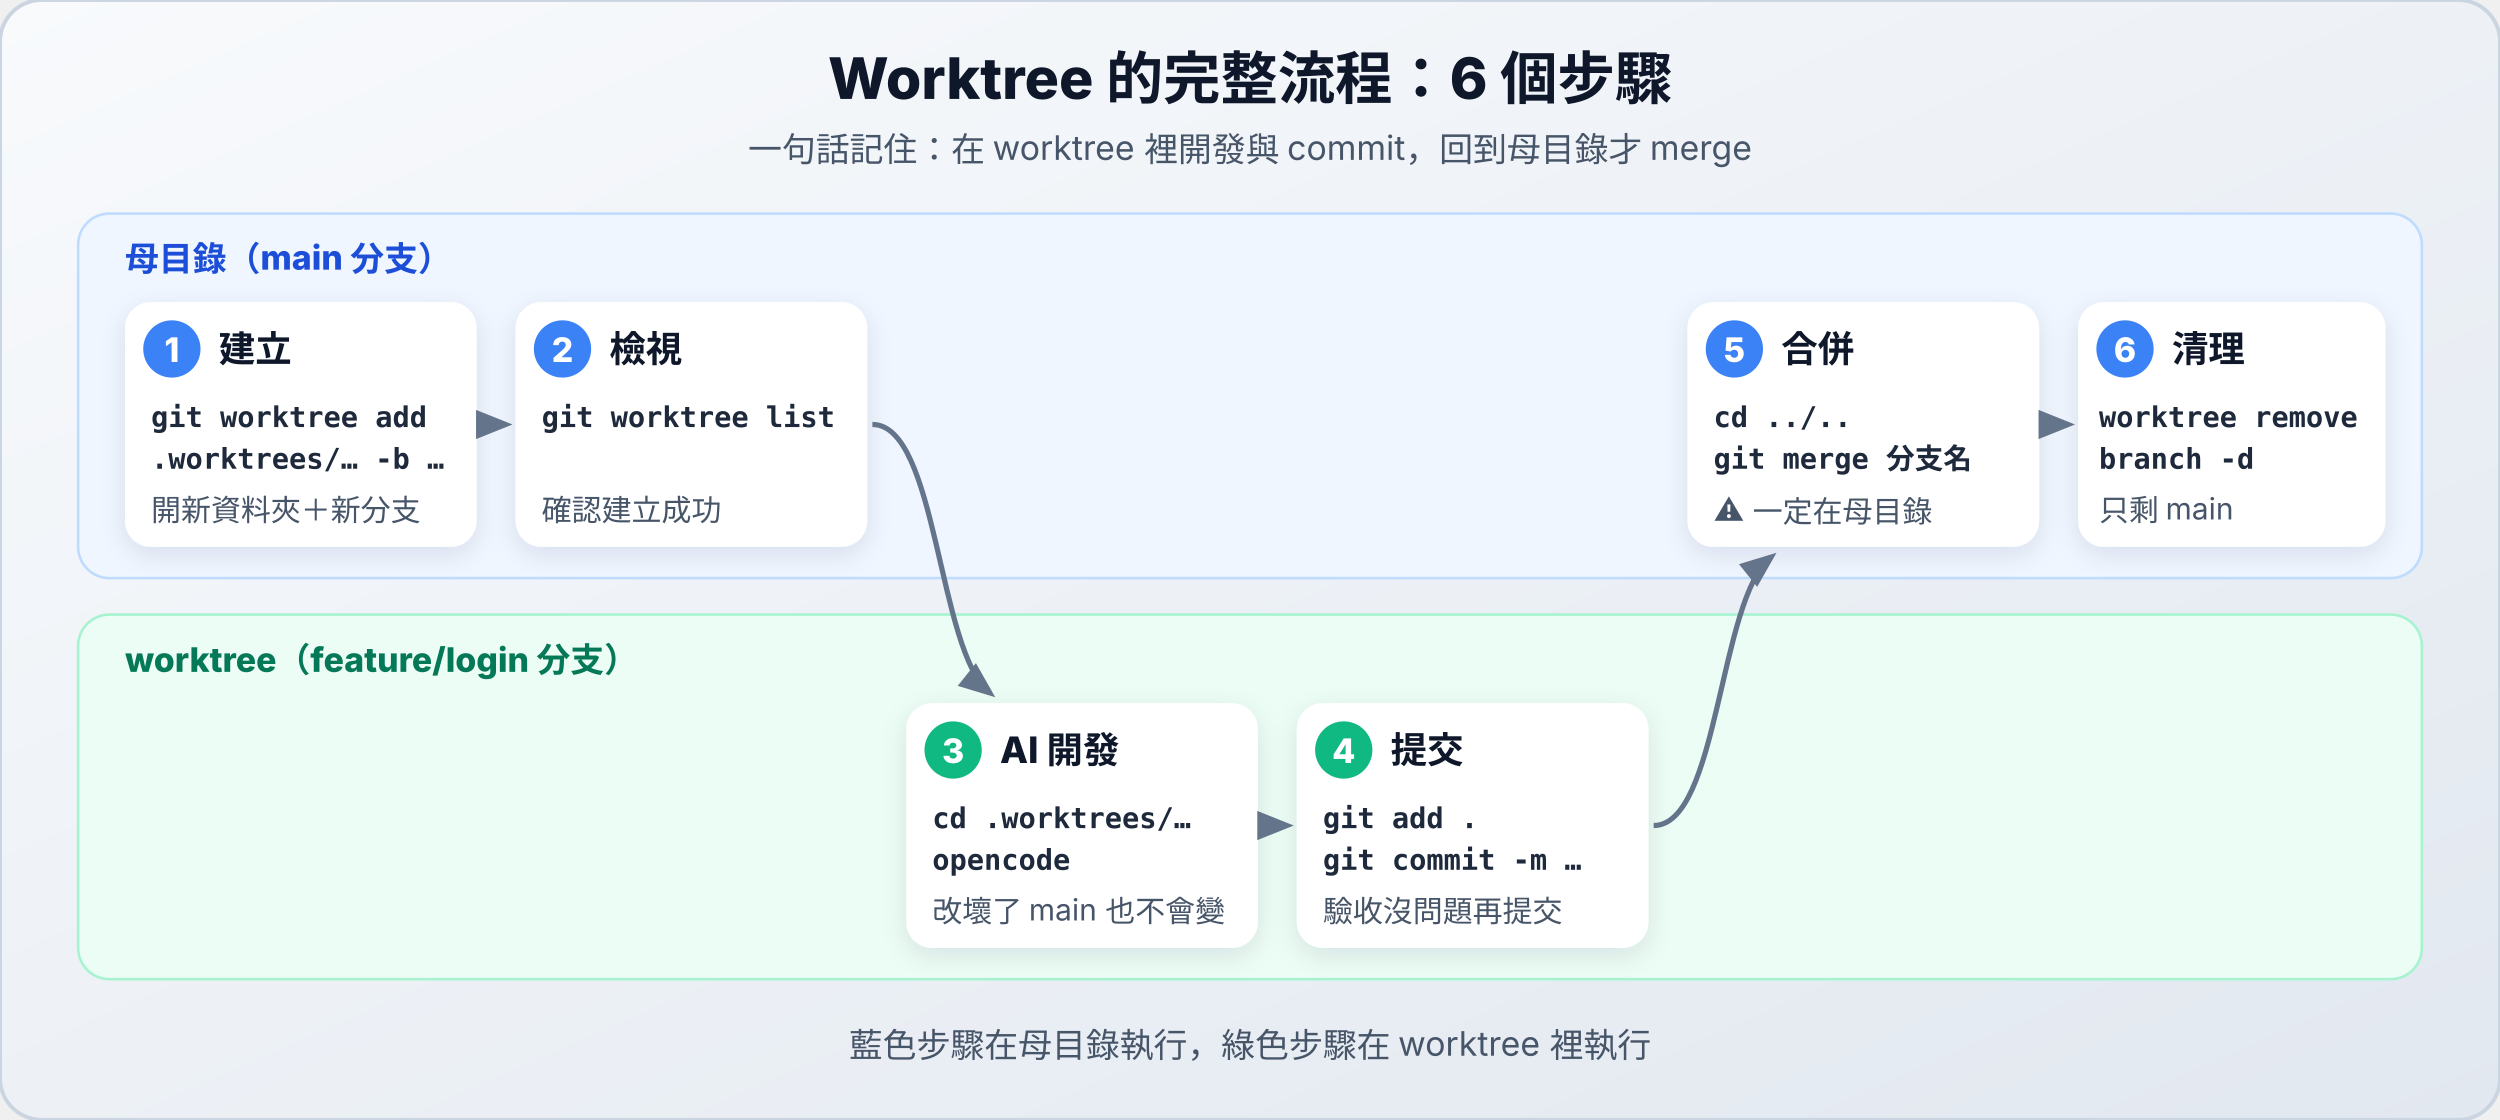
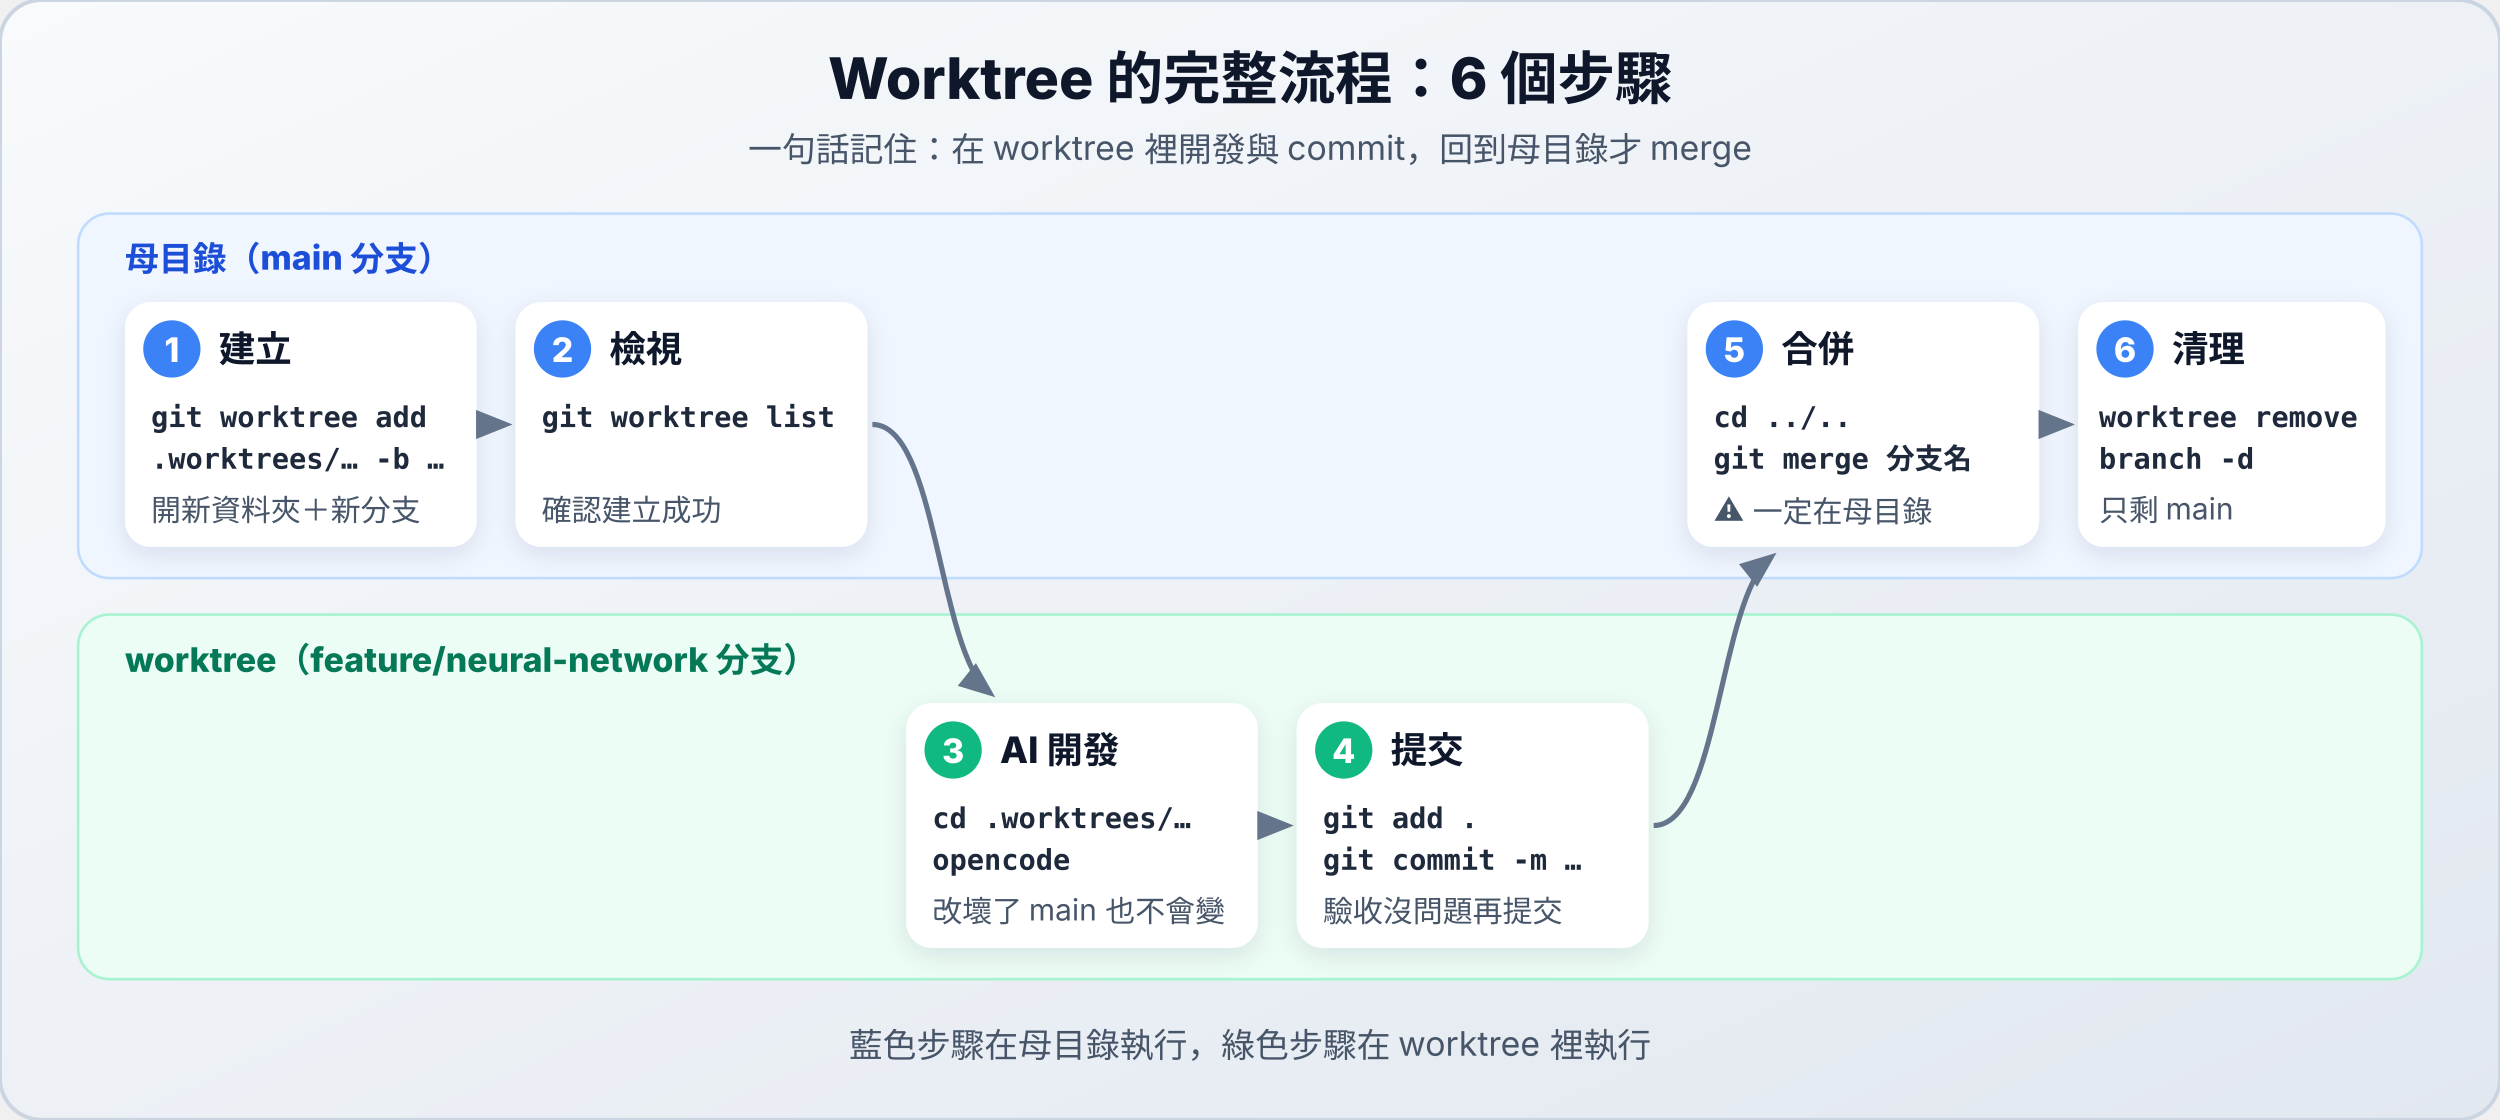
<svg xmlns="http://www.w3.org/2000/svg" viewBox="0 0 960 430" width="100%">
  <defs>
    <linearGradient id="bg" x1="0%" y1="0%" x2="100%" y2="100%">
      <stop offset="0%" stop-color="#f8fafc" />
      <stop offset="100%" stop-color="#e2e8f0" />
    </linearGradient>
    <filter id="shadow" x="-10%" y="-10%" width="120%" height="130%">
      <feDropShadow dx="0" dy="3" stdDeviation="5" flood-color="#0f172a" flood-opacity="0.10" />
    </filter>
    <marker id="arrow" viewBox="0 0 10 10" refX="8" refY="5" markerWidth="7" markerHeight="7" orient="auto">
      <path d="M 0 1 L 10 5 L 0 9 z" fill="#64748b" />
    </marker>
  </defs>
  <style>
    text { font-family: -apple-system, BlinkMacSystemFont, "PingFang TC", "Noto Sans TC", "Microsoft JhengHei", sans-serif; }
    .title { font-size: 22px; font-weight: 800; fill: #0f172a; }
    .sub { font-size: 13px; fill: #475569; }
    .lane { font-size: 13px; font-weight: 800; }
    .num { font-size: 13px; font-weight: 800; fill: #ffffff; }
    .h { font-size: 14px; font-weight: 800; fill: #0f172a; }
    .cmd { font-family: "SF Mono", Menlo, Consolas, monospace; font-size: 11px; font-weight: 700; fill: #1e293b; }
    .txt { font-size: 11.5px; fill: #475569; }
  </style>
  <rect width="960" height="430" rx="16" fill="url(#bg)" stroke="#cbd5e1" stroke-width="1.5" />
  <text x="480" y="38" class="title" text-anchor="middle">Worktree 的完整流程：6 個步驟</text>
  <text x="480" y="62" class="sub" text-anchor="middle">一句話記住：在 worktree 裡開發與 commit，回到母目錄才 merge</text>
  <rect x="30" y="82" width="900" height="140" rx="12" fill="#eff6ff" stroke="#bfdbfe" />
  <text x="48" y="104" class="lane" style="fill:#1d4ed8">母目錄（main 分支）</text>
  <rect x="30" y="236" width="900" height="140" rx="12" fill="#ecfdf5" stroke="#a7f3d0" />
-   <text x="48" y="258" class="lane" style="fill:#047857">worktree（feature/login 分支）</text>
+   <text x="48" y="258" class="lane" style="fill:#047857">worktree（feature/neural-network 分支）</text>
  <g filter="url(#shadow)">
    <rect x="48" y="116" width="135" height="94" rx="10" fill="#ffffff" />
    <rect x="198" y="116" width="135" height="94" rx="10" fill="#ffffff" />
    <rect x="348" y="270" width="135" height="94" rx="10" fill="#ffffff" />
    <rect x="498" y="270" width="135" height="94" rx="10" fill="#ffffff" />
    <rect x="648" y="116" width="135" height="94" rx="10" fill="#ffffff" />
    <rect x="798" y="116" width="118" height="94" rx="10" fill="#ffffff" />
  </g>
  <circle cx="66" cy="134" r="11" fill="#3b82f6" />
  <text x="66" y="139" class="num" text-anchor="middle">1</text>
  <text x="84" y="139" class="h">建立</text>
  <text x="58" y="164" class="cmd">git worktree add</text>
  <text x="58" y="180" class="cmd">  .worktrees/… -b …</text>
  <text x="58" y="200" class="txt">開新資料夾＋新分支</text>
  <circle cx="216" cy="134" r="11" fill="#3b82f6" />
  <text x="216" y="139" class="num" text-anchor="middle">2</text>
  <text x="234" y="139" class="h">檢視</text>
  <text x="208" y="164" class="cmd">git worktree list</text>
  <text x="208" y="200" class="txt">確認建立成功</text>
  <circle cx="366" cy="288" r="11" fill="#10b981" />
  <text x="366" y="293" class="num" text-anchor="middle">3</text>
  <text x="384" y="293" class="h">AI 開發</text>
  <text x="358" y="318" class="cmd">cd .worktrees/…</text>
  <text x="358" y="334" class="cmd">opencode</text>
  <text x="358" y="354" class="txt">改壞了 main 也不會變</text>
  <circle cx="516" cy="288" r="11" fill="#10b981" />
  <text x="516" y="293" class="num" text-anchor="middle">4</text>
  <text x="534" y="293" class="h">提交</text>
  <text x="508" y="318" class="cmd">git add .</text>
  <text x="508" y="334" class="cmd">git commit -m …</text>
  <text x="508" y="354" class="txt">驗收沒問題再提交</text>
  <circle cx="666" cy="134" r="11" fill="#3b82f6" />
  <text x="666" y="139" class="num" text-anchor="middle">5</text>
  <text x="684" y="139" class="h">合併</text>
  <text x="658" y="164" class="cmd">cd ../..</text>
  <text x="658" y="180" class="cmd">git merge 分支名</text>
  <text x="658" y="200" class="txt">⚠ 一定在母目錄</text>
  <circle cx="816" cy="134" r="11" fill="#3b82f6" />
  <text x="816" y="139" class="num" text-anchor="middle">6</text>
  <text x="834" y="139" class="h">清理</text>
  <text x="806" y="164" class="cmd">worktree remove</text>
  <text x="806" y="180" class="cmd">branch -d</text>
  <text x="806" y="200" class="txt">只剩 main</text>
  <line x1="185" y1="163" x2="194" y2="163" stroke="#64748b" stroke-width="2" marker-end="url(#arrow)" />
  <path d="M 335 163 C 360 163, 360 250, 380 266" fill="none" stroke="#64748b" stroke-width="2" marker-end="url(#arrow)" />
  <line x1="485" y1="317" x2="494" y2="317" stroke="#64748b" stroke-width="2" marker-end="url(#arrow)" />
  <path d="M 635 317 C 660 317, 660 230, 680 214" fill="none" stroke="#64748b" stroke-width="2" marker-end="url(#arrow)" />
  <line x1="785" y1="163" x2="794" y2="163" stroke="#64748b" stroke-width="2" marker-end="url(#arrow)" />
  <text x="480" y="406" class="sub" text-anchor="middle">藍色步驟在母目錄執行，綠色步驟在 worktree 裡執行</text>
</svg>
